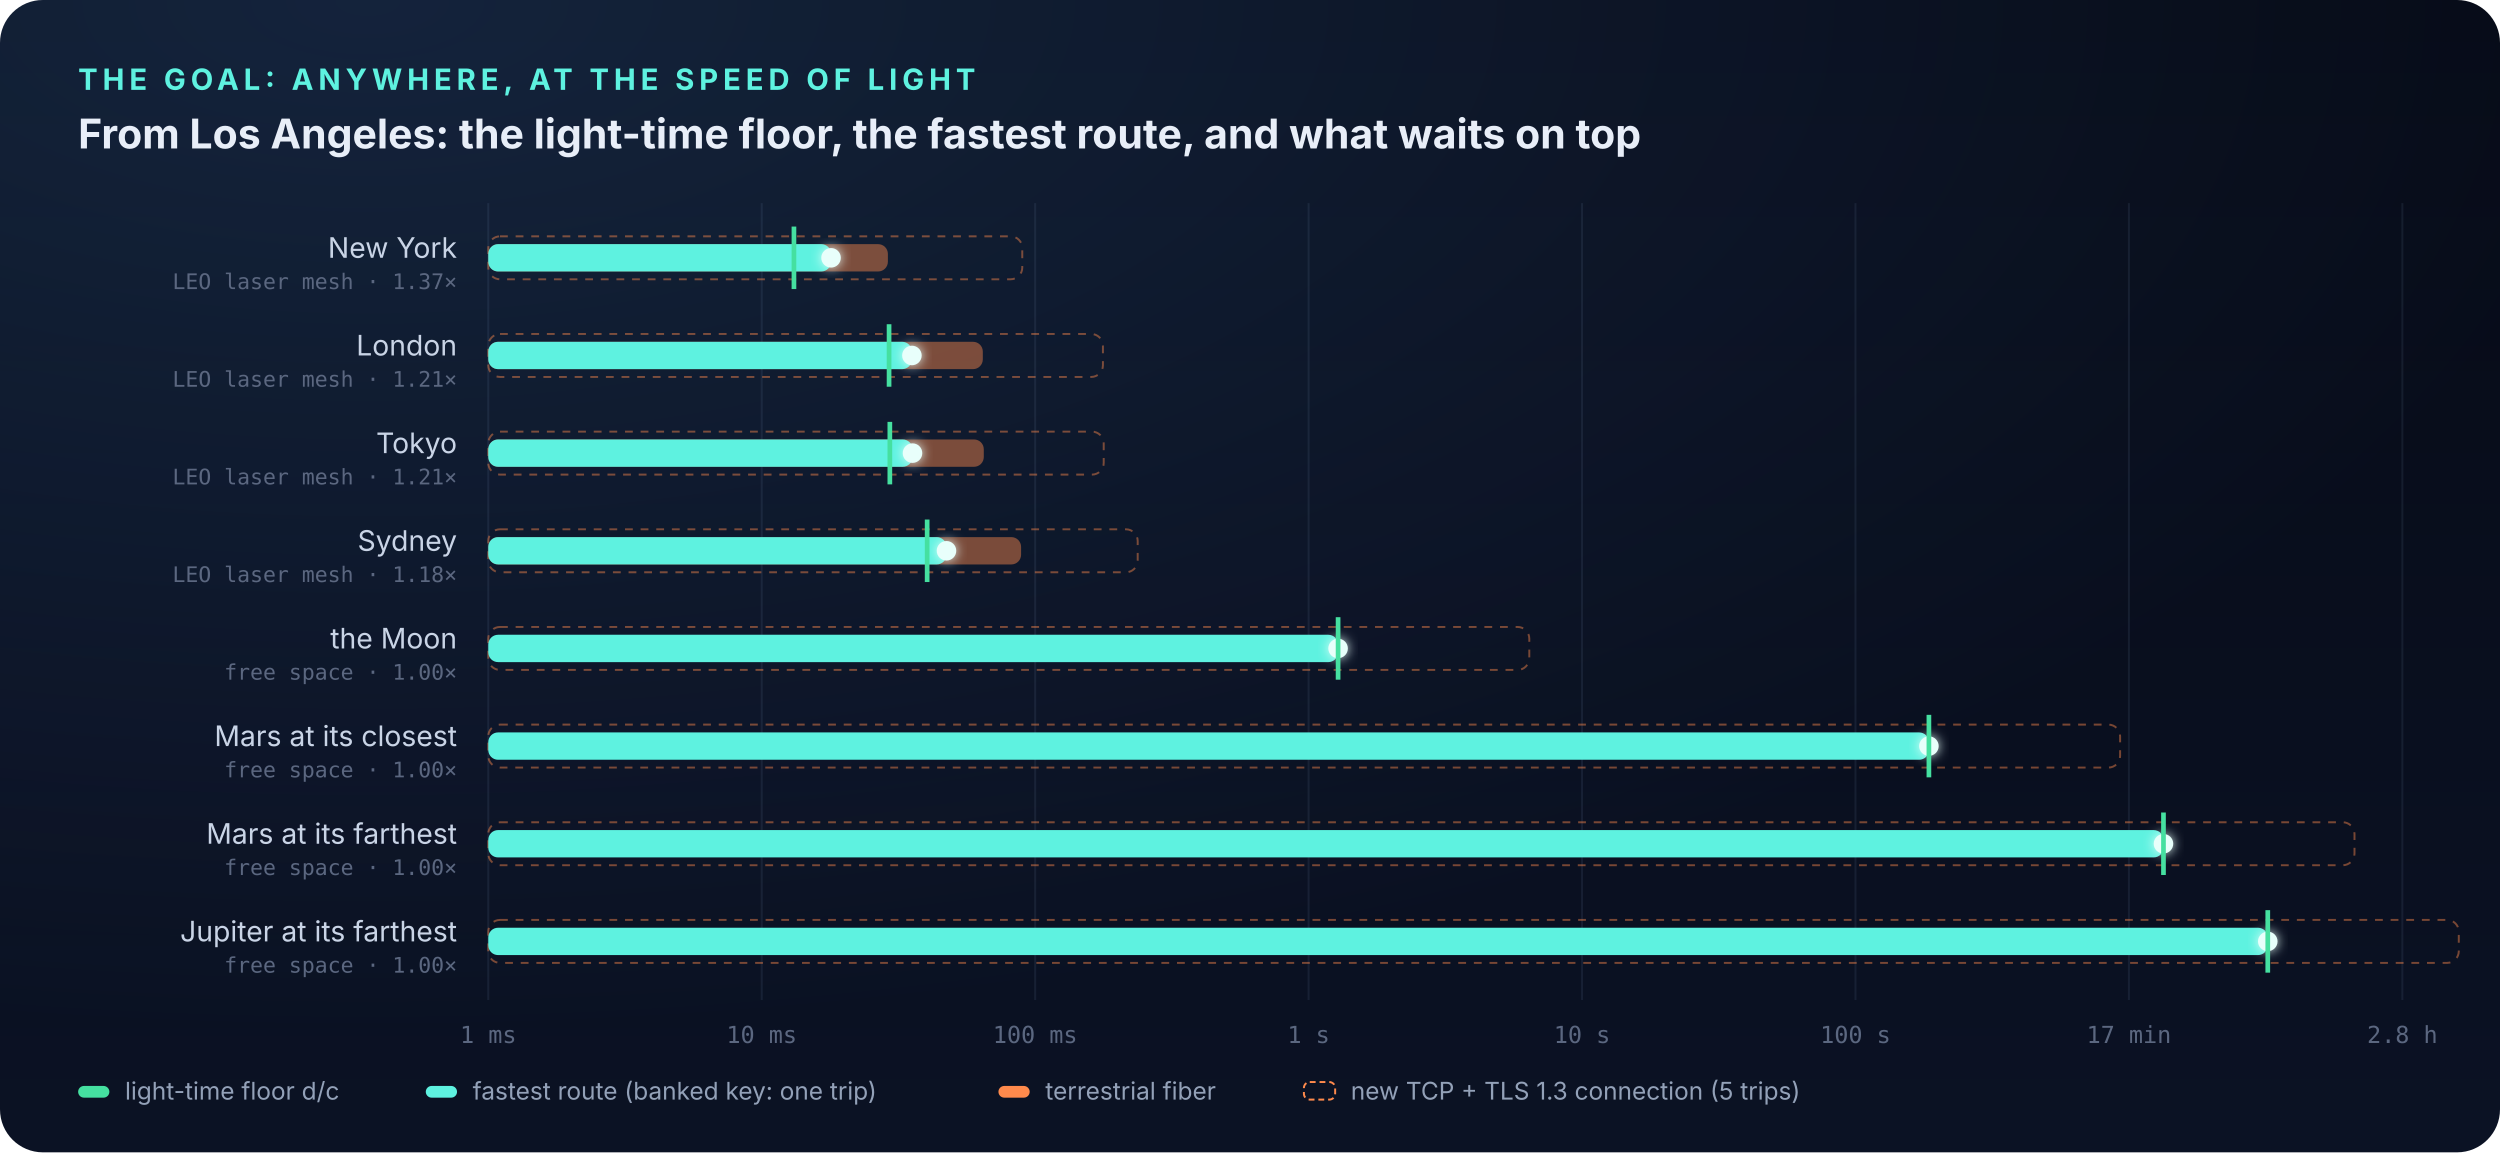
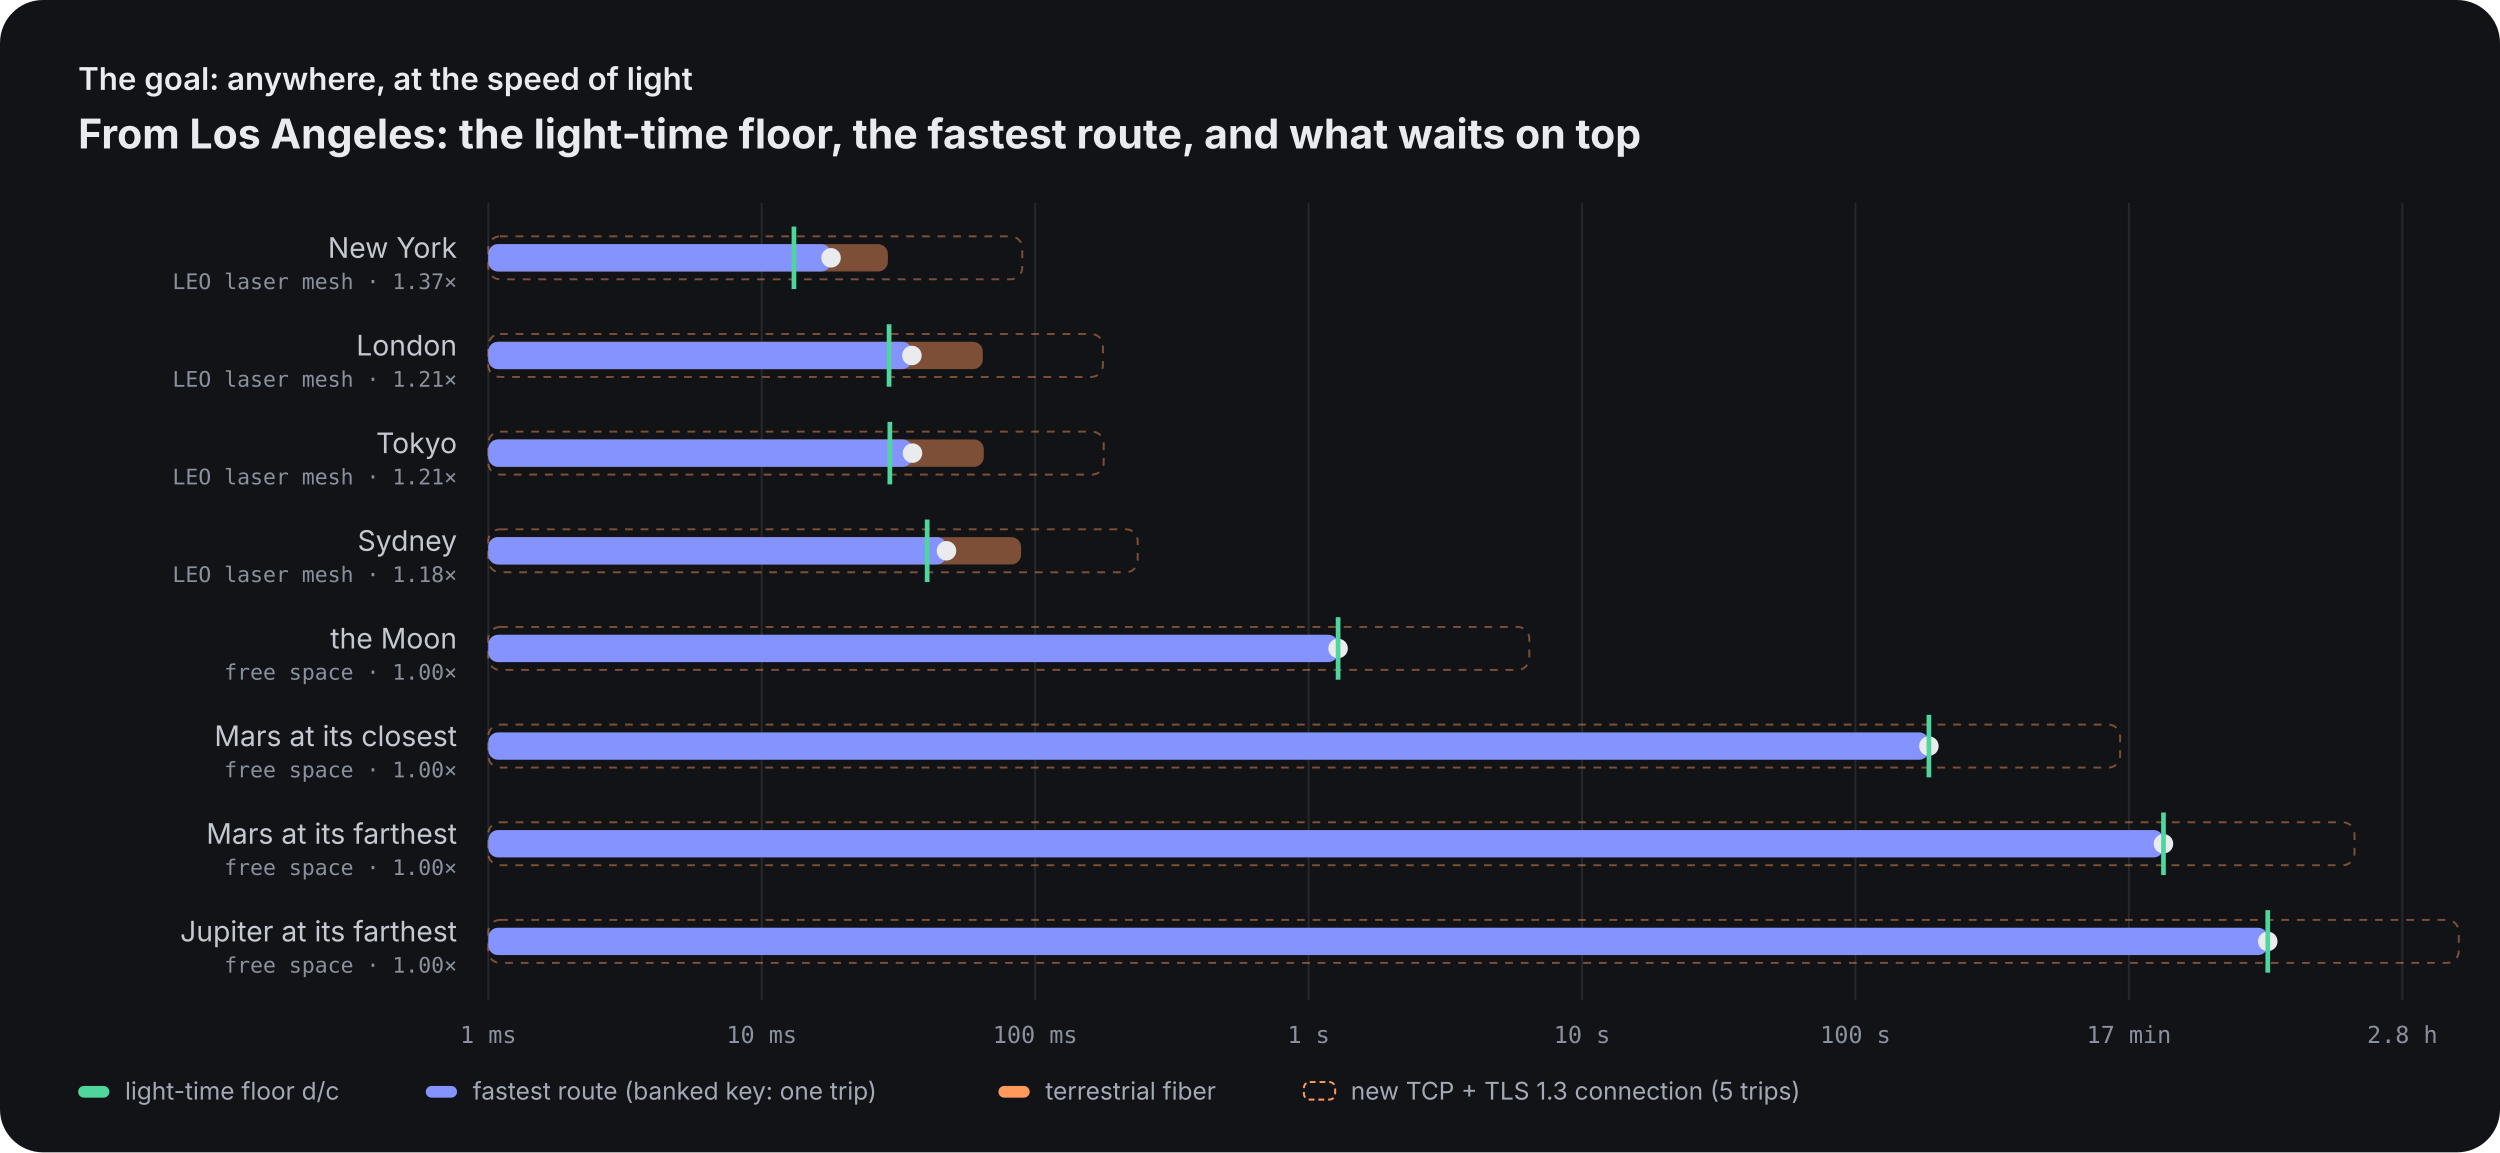
<svg xmlns="http://www.w3.org/2000/svg" viewBox="0 0 1280 590" width="1280" height="590" role="img" aria-label="Latency from Los Angeles to cities, the Moon, and Mars against the light-time floor, computed by qll.space.latency_floor">
  <defs>
    <linearGradient id="bg" x1="0" y1="0" x2="0" y2="1">
-       <stop offset="0" stop-color="#060a16" />
-       <stop offset="1" stop-color="#0b1224" />
+       <stop offset="0" stop-color="#111317" />
+       <stop offset="1" stop-color="#111317" />
    </linearGradient>
    <radialGradient id="aur" cx="0.15" cy="0" r="0.9">
-       <stop offset="0" stop-color="#5ea8ff" stop-opacity=".16" />
-       <stop offset="1" stop-color="#5ea8ff" stop-opacity="0" />
+       <stop offset="0" stop-color="#111317" stop-opacity="0" />
+       <stop offset="1" stop-color="#111317" stop-opacity="0" />
    </radialGradient>
-     <linearGradient id="shine" x1="0" y1="0" x2="1" y2="1" gradientUnits="objectBoundingBox">
-       <stop offset="0" stop-color="#5ea8ff" stop-opacity=".0" />
-       <stop offset=".45" stop-color="#5ef2e0" stop-opacity=".9" />
-       <stop offset=".55" stop-color="#a78bfa" stop-opacity=".9" />
-       <stop offset="1" stop-color="#ff8a4c" stop-opacity="0" />
-       <animateTransform attributeName="gradientTransform" type="rotate" from="0 .5 .5" to="360 .5 .5" dur="6s" repeatCount="indefinite" />
+     <linearGradient id="shine" x1="0" y1="0" x2="1" y2="1">
+       <stop offset="0" stop-color="#e9ebef" stop-opacity=".12" />
+       <stop offset="1" stop-color="#e9ebef" stop-opacity=".12" />
    </linearGradient>
-     <filter id="glow" x="-50%" y="-50%" width="200%" height="200%">
-       <feGaussianBlur stdDeviation="3" result="b" />
+     <filter id="glow">
      <feMerge>
-         <feMergeNode in="b" />
        <feMergeNode in="SourceGraphic" />
      </feMerge>
    </filter>
  </defs>
  <rect width="1280" height="590" rx="22" fill="url(#bg)" />
  <rect width="1280" height="590" rx="22" fill="url(#aur)" />
-   <text x="40" y="46" font-family="Inter,Segoe UI,Helvetica,Arial,sans-serif" font-size="15" font-weight="700" letter-spacing="2.5" fill="#5ef2e0">THE GOAL: ANYWHERE, AT THE SPEED OF LIGHT</text>
-   <text x="40" y="76" font-family="Inter,Segoe UI,Helvetica,Arial,sans-serif" font-size="21" font-weight="700" fill="#e8eef8">From Los Angeles: the light-time floor, the fastest route, and what waits on top</text>
-   <line x1="250.0" y1="104" x2="250.0" y2="512" stroke="rgba(148,170,210,.10)" />
-   <text x="250.0" y="534" text-anchor="middle" font-family="JetBrains Mono,Menlo,Consolas,monospace" font-size="12" fill="#5b6780">1 ms</text>
-   <line x1="390.0" y1="104" x2="390.0" y2="512" stroke="rgba(148,170,210,.10)" />
-   <text x="390.0" y="534" text-anchor="middle" font-family="JetBrains Mono,Menlo,Consolas,monospace" font-size="12" fill="#5b6780">10 ms</text>
-   <line x1="530.0" y1="104" x2="530.0" y2="512" stroke="rgba(148,170,210,.10)" />
-   <text x="530.0" y="534" text-anchor="middle" font-family="JetBrains Mono,Menlo,Consolas,monospace" font-size="12" fill="#5b6780">100 ms</text>
-   <line x1="670.0" y1="104" x2="670.0" y2="512" stroke="rgba(148,170,210,.10)" />
-   <text x="670.0" y="534" text-anchor="middle" font-family="JetBrains Mono,Menlo,Consolas,monospace" font-size="12" fill="#5b6780">1 s</text>
-   <line x1="810.0" y1="104" x2="810.0" y2="512" stroke="rgba(148,170,210,.10)" />
-   <text x="810.0" y="534" text-anchor="middle" font-family="JetBrains Mono,Menlo,Consolas,monospace" font-size="12" fill="#5b6780">10 s</text>
-   <line x1="950.0" y1="104" x2="950.0" y2="512" stroke="rgba(148,170,210,.10)" />
-   <text x="950.0" y="534" text-anchor="middle" font-family="JetBrains Mono,Menlo,Consolas,monospace" font-size="12" fill="#5b6780">100 s</text>
-   <line x1="1090.0" y1="104" x2="1090.0" y2="512" stroke="rgba(148,170,210,.10)" />
-   <text x="1090.0" y="534" text-anchor="middle" font-family="JetBrains Mono,Menlo,Consolas,monospace" font-size="12" fill="#5b6780">17 min</text>
-   <line x1="1230.0" y1="104" x2="1230.0" y2="512" stroke="rgba(148,170,210,.10)" />
-   <text x="1230.0" y="534" text-anchor="middle" font-family="JetBrains Mono,Menlo,Consolas,monospace" font-size="12" fill="#5b6780">2.8 h</text>
-   <text x="234" y="132" text-anchor="end" font-family="Inter,Segoe UI,Helvetica,Arial,sans-serif" font-size="14.5" fill="#c9d4e6">New York</text>
-   <text x="234" y="148" text-anchor="end" font-family="JetBrains Mono,Menlo,Consolas,monospace" font-size="11" fill="#5b6780">LEO laser mesh · 1.37×</text>
-   <rect x="250" y="121" width="273.4" height="22" rx="6" fill="none" stroke="#ff8a4c" stroke-opacity=".45" stroke-dasharray="4 4" />
-   <rect x="250" y="125" width="204.6" height="14" rx="5" fill="#ff8a4c" fill-opacity=".45" />
-   <rect x="250" y="125" width="175.5" height="14" rx="5" fill="#5ef2e0">
+   <text x="40" y="46" font-family="Geist,Inter,Segoe UI,Helvetica,Arial,sans-serif" font-size="16" font-weight="600" fill="#e9ebef">The goal: anywhere, at the speed of light</text>
+   <text x="40" y="76" font-family="Geist,Inter,Segoe UI,Helvetica,Arial,sans-serif" font-size="21" font-weight="700" fill="#e9ebef">From Los Angeles: the light-time floor, the fastest route, and what waits on top</text>
+   <line x1="250.0" y1="104" x2="250.0" y2="512" stroke="rgba(233,235,239,.10)" />
+   <text x="250.0" y="534" text-anchor="middle" font-family="Geist Mono,Menlo,Consolas,monospace" font-size="12" fill="#8a919d">1 ms</text>
+   <line x1="390.0" y1="104" x2="390.0" y2="512" stroke="rgba(233,235,239,.10)" />
+   <text x="390.0" y="534" text-anchor="middle" font-family="Geist Mono,Menlo,Consolas,monospace" font-size="12" fill="#8a919d">10 ms</text>
+   <line x1="530.0" y1="104" x2="530.0" y2="512" stroke="rgba(233,235,239,.10)" />
+   <text x="530.0" y="534" text-anchor="middle" font-family="Geist Mono,Menlo,Consolas,monospace" font-size="12" fill="#8a919d">100 ms</text>
+   <line x1="670.0" y1="104" x2="670.0" y2="512" stroke="rgba(233,235,239,.10)" />
+   <text x="670.0" y="534" text-anchor="middle" font-family="Geist Mono,Menlo,Consolas,monospace" font-size="12" fill="#8a919d">1 s</text>
+   <line x1="810.0" y1="104" x2="810.0" y2="512" stroke="rgba(233,235,239,.10)" />
+   <text x="810.0" y="534" text-anchor="middle" font-family="Geist Mono,Menlo,Consolas,monospace" font-size="12" fill="#8a919d">10 s</text>
+   <line x1="950.0" y1="104" x2="950.0" y2="512" stroke="rgba(233,235,239,.10)" />
+   <text x="950.0" y="534" text-anchor="middle" font-family="Geist Mono,Menlo,Consolas,monospace" font-size="12" fill="#8a919d">100 s</text>
+   <line x1="1090.0" y1="104" x2="1090.0" y2="512" stroke="rgba(233,235,239,.10)" />
+   <text x="1090.0" y="534" text-anchor="middle" font-family="Geist Mono,Menlo,Consolas,monospace" font-size="12" fill="#8a919d">17 min</text>
+   <line x1="1230.0" y1="104" x2="1230.0" y2="512" stroke="rgba(233,235,239,.10)" />
+   <text x="1230.0" y="534" text-anchor="middle" font-family="Geist Mono,Menlo,Consolas,monospace" font-size="12" fill="#8a919d">2.8 h</text>
+   <text x="234" y="132" text-anchor="end" font-family="Geist,Inter,Segoe UI,Helvetica,Arial,sans-serif" font-size="14.5" fill="#c4c8d0">New York</text>
+   <text x="234" y="148" text-anchor="end" font-family="Geist Mono,Menlo,Consolas,monospace" font-size="11" fill="#8a919d">LEO laser mesh · 1.37×</text>
+   <rect x="250" y="121" width="273.4" height="22" rx="6" fill="none" stroke="#ff9a5c" stroke-opacity=".45" stroke-dasharray="4 4" />
+   <rect x="250" y="125" width="204.6" height="14" rx="5" fill="#ff9a5c" fill-opacity=".45" />
+   <rect x="250" y="125" width="175.5" height="14" rx="5" fill="#8593ff">
    <animate attributeName="width" values="0;0;175.5" keyTimes="0;0.200;1" dur="1.25s" fill="freeze" />
  </rect>
-   <circle cx="425.5" cy="132" r="5" fill="#e8fffb" filter="url(#glow)">
+   <circle cx="425.5" cy="132" r="5" fill="#e9ebef" filter="url(#glow)">
    <animate attributeName="cx" values="250;425.5" dur="1.6s" repeatCount="indefinite" />
  </circle>
-   <line x1="406.5" y1="116" x2="406.5" y2="148" stroke="#45e0a0" stroke-width="2.4" />
-   <text x="234" y="182" text-anchor="end" font-family="Inter,Segoe UI,Helvetica,Arial,sans-serif" font-size="14.5" fill="#c9d4e6">London</text>
-   <text x="234" y="198" text-anchor="end" font-family="JetBrains Mono,Menlo,Consolas,monospace" font-size="11" fill="#5b6780">LEO laser mesh · 1.21×</text>
-   <rect x="250" y="171" width="314.7" height="22" rx="6" fill="none" stroke="#ff8a4c" stroke-opacity=".45" stroke-dasharray="4 4" />
-   <rect x="250" y="175" width="253.2" height="14" rx="5" fill="#ff8a4c" fill-opacity=".45" />
-   <rect x="250" y="175" width="216.9" height="14" rx="5" fill="#5ef2e0">
+   <line x1="406.5" y1="116" x2="406.5" y2="148" stroke="#4fd69c" stroke-width="2.4" />
+   <text x="234" y="182" text-anchor="end" font-family="Geist,Inter,Segoe UI,Helvetica,Arial,sans-serif" font-size="14.5" fill="#c4c8d0">London</text>
+   <text x="234" y="198" text-anchor="end" font-family="Geist Mono,Menlo,Consolas,monospace" font-size="11" fill="#8a919d">LEO laser mesh · 1.21×</text>
+   <rect x="250" y="171" width="314.7" height="22" rx="6" fill="none" stroke="#ff9a5c" stroke-opacity=".45" stroke-dasharray="4 4" />
+   <rect x="250" y="175" width="253.2" height="14" rx="5" fill="#ff9a5c" fill-opacity=".45" />
+   <rect x="250" y="175" width="216.9" height="14" rx="5" fill="#8593ff">
    <animate attributeName="width" values="0;0;216.9" keyTimes="0;0.286;1" dur="1.40s" fill="freeze" />
  </rect>
-   <circle cx="466.9" cy="182" r="5" fill="#e8fffb" filter="url(#glow)">
+   <circle cx="466.9" cy="182" r="5" fill="#e9ebef" filter="url(#glow)">
    <animate attributeName="cx" values="250;466.9" dur="1.8s" repeatCount="indefinite" />
  </circle>
-   <line x1="455.2" y1="166" x2="455.2" y2="198" stroke="#45e0a0" stroke-width="2.4" />
-   <text x="234" y="232" text-anchor="end" font-family="Inter,Segoe UI,Helvetica,Arial,sans-serif" font-size="14.5" fill="#c9d4e6">Tokyo</text>
-   <text x="234" y="248" text-anchor="end" font-family="JetBrains Mono,Menlo,Consolas,monospace" font-size="11" fill="#5b6780">LEO laser mesh · 1.21×</text>
-   <rect x="250" y="221" width="315.1" height="22" rx="6" fill="none" stroke="#ff8a4c" stroke-opacity=".45" stroke-dasharray="4 4" />
-   <rect x="250" y="225" width="253.7" height="14" rx="5" fill="#ff8a4c" fill-opacity=".45" />
-   <rect x="250" y="225" width="217.2" height="14" rx="5" fill="#5ef2e0">
+   <line x1="455.2" y1="166" x2="455.2" y2="198" stroke="#4fd69c" stroke-width="2.4" />
+   <text x="234" y="232" text-anchor="end" font-family="Geist,Inter,Segoe UI,Helvetica,Arial,sans-serif" font-size="14.5" fill="#c4c8d0">Tokyo</text>
+   <text x="234" y="248" text-anchor="end" font-family="Geist Mono,Menlo,Consolas,monospace" font-size="11" fill="#8a919d">LEO laser mesh · 1.21×</text>
+   <rect x="250" y="221" width="315.1" height="22" rx="6" fill="none" stroke="#ff9a5c" stroke-opacity=".45" stroke-dasharray="4 4" />
+   <rect x="250" y="225" width="253.7" height="14" rx="5" fill="#ff9a5c" fill-opacity=".45" />
+   <rect x="250" y="225" width="217.2" height="14" rx="5" fill="#8593ff">
    <animate attributeName="width" values="0;0;217.2" keyTimes="0;0.355;1" dur="1.55s" fill="freeze" />
  </rect>
-   <circle cx="467.2" cy="232" r="5" fill="#e8fffb" filter="url(#glow)">
+   <circle cx="467.2" cy="232" r="5" fill="#e9ebef" filter="url(#glow)">
    <animate attributeName="cx" values="250;467.2" dur="2.0s" repeatCount="indefinite" />
  </circle>
-   <line x1="455.6" y1="216" x2="455.6" y2="248" stroke="#45e0a0" stroke-width="2.4" />
-   <text x="234" y="282" text-anchor="end" font-family="Inter,Segoe UI,Helvetica,Arial,sans-serif" font-size="14.5" fill="#c9d4e6">Sydney</text>
-   <text x="234" y="298" text-anchor="end" font-family="JetBrains Mono,Menlo,Consolas,monospace" font-size="11" fill="#5b6780">LEO laser mesh · 1.18×</text>
-   <rect x="250" y="271" width="332.5" height="22" rx="6" fill="none" stroke="#ff8a4c" stroke-opacity=".45" stroke-dasharray="4 4" />
-   <rect x="250" y="275" width="272.8" height="14" rx="5" fill="#ff8a4c" fill-opacity=".45" />
-   <rect x="250" y="275" width="234.6" height="14" rx="5" fill="#5ef2e0">
+   <line x1="455.6" y1="216" x2="455.6" y2="248" stroke="#4fd69c" stroke-width="2.4" />
+   <text x="234" y="282" text-anchor="end" font-family="Geist,Inter,Segoe UI,Helvetica,Arial,sans-serif" font-size="14.5" fill="#c4c8d0">Sydney</text>
+   <text x="234" y="298" text-anchor="end" font-family="Geist Mono,Menlo,Consolas,monospace" font-size="11" fill="#8a919d">LEO laser mesh · 1.18×</text>
+   <rect x="250" y="271" width="332.5" height="22" rx="6" fill="none" stroke="#ff9a5c" stroke-opacity=".45" stroke-dasharray="4 4" />
+   <rect x="250" y="275" width="272.8" height="14" rx="5" fill="#ff9a5c" fill-opacity=".45" />
+   <rect x="250" y="275" width="234.6" height="14" rx="5" fill="#8593ff">
    <animate attributeName="width" values="0;0;234.6" keyTimes="0;0.412;1" dur="1.70s" fill="freeze" />
  </rect>
-   <circle cx="484.6" cy="282" r="5" fill="#e8fffb" filter="url(#glow)">
+   <circle cx="484.6" cy="282" r="5" fill="#e9ebef" filter="url(#glow)">
    <animate attributeName="cx" values="250;484.6" dur="2.2s" repeatCount="indefinite" />
  </circle>
-   <line x1="474.7" y1="266" x2="474.7" y2="298" stroke="#45e0a0" stroke-width="2.4" />
-   <text x="234" y="332" text-anchor="end" font-family="Inter,Segoe UI,Helvetica,Arial,sans-serif" font-size="14.5" fill="#c9d4e6">the Moon</text>
-   <text x="234" y="348" text-anchor="end" font-family="JetBrains Mono,Menlo,Consolas,monospace" font-size="11" fill="#5b6780">free space · 1.00×</text>
-   <rect x="250" y="321" width="533.0" height="22" rx="6" fill="none" stroke="#ff8a4c" stroke-opacity=".45" stroke-dasharray="4 4" />
-   <rect x="250" y="325" width="435.1" height="14" rx="5" fill="#5ef2e0">
+   <line x1="474.7" y1="266" x2="474.7" y2="298" stroke="#4fd69c" stroke-width="2.4" />
+   <text x="234" y="332" text-anchor="end" font-family="Geist,Inter,Segoe UI,Helvetica,Arial,sans-serif" font-size="14.5" fill="#c4c8d0">the Moon</text>
+   <text x="234" y="348" text-anchor="end" font-family="Geist Mono,Menlo,Consolas,monospace" font-size="11" fill="#8a919d">free space · 1.00×</text>
+   <rect x="250" y="321" width="533.0" height="22" rx="6" fill="none" stroke="#ff9a5c" stroke-opacity=".45" stroke-dasharray="4 4" />
+   <rect x="250" y="325" width="435.1" height="14" rx="5" fill="#8593ff">
    <animate attributeName="width" values="0;0;435.1" keyTimes="0;0.459;1" dur="1.85s" fill="freeze" />
  </rect>
-   <circle cx="685.1" cy="332" r="5" fill="#e8fffb" filter="url(#glow)">
+   <circle cx="685.1" cy="332" r="5" fill="#e9ebef" filter="url(#glow)">
    <animate attributeName="cx" values="250;685.1" dur="2.4s" repeatCount="indefinite" />
  </circle>
-   <line x1="685.1" y1="316" x2="685.1" y2="348" stroke="#45e0a0" stroke-width="2.4" />
-   <text x="234" y="382" text-anchor="end" font-family="Inter,Segoe UI,Helvetica,Arial,sans-serif" font-size="14.5" fill="#c9d4e6">Mars at its closest</text>
-   <text x="234" y="398" text-anchor="end" font-family="JetBrains Mono,Menlo,Consolas,monospace" font-size="11" fill="#5b6780">free space · 1.00×</text>
-   <rect x="250" y="371" width="835.5" height="22" rx="6" fill="none" stroke="#ff8a4c" stroke-opacity=".45" stroke-dasharray="4 4" />
-   <rect x="250" y="375" width="737.6" height="14" rx="5" fill="#5ef2e0">
+   <line x1="685.1" y1="316" x2="685.1" y2="348" stroke="#4fd69c" stroke-width="2.4" />
+   <text x="234" y="382" text-anchor="end" font-family="Geist,Inter,Segoe UI,Helvetica,Arial,sans-serif" font-size="14.5" fill="#c4c8d0">Mars at its closest</text>
+   <text x="234" y="398" text-anchor="end" font-family="Geist Mono,Menlo,Consolas,monospace" font-size="11" fill="#8a919d">free space · 1.00×</text>
+   <rect x="250" y="371" width="835.5" height="22" rx="6" fill="none" stroke="#ff9a5c" stroke-opacity=".45" stroke-dasharray="4 4" />
+   <rect x="250" y="375" width="737.6" height="14" rx="5" fill="#8593ff">
    <animate attributeName="width" values="0;0;737.6" keyTimes="0;0.500;1" dur="2.00s" fill="freeze" />
  </rect>
-   <circle cx="987.6" cy="382" r="5" fill="#e8fffb" filter="url(#glow)">
+   <circle cx="987.6" cy="382" r="5" fill="#e9ebef" filter="url(#glow)">
    <animate attributeName="cx" values="250;987.6" dur="2.6s" repeatCount="indefinite" />
  </circle>
-   <line x1="987.6" y1="366" x2="987.6" y2="398" stroke="#45e0a0" stroke-width="2.4" />
-   <text x="234" y="432" text-anchor="end" font-family="Inter,Segoe UI,Helvetica,Arial,sans-serif" font-size="14.5" fill="#c9d4e6">Mars at its farthest</text>
-   <text x="234" y="448" text-anchor="end" font-family="JetBrains Mono,Menlo,Consolas,monospace" font-size="11" fill="#5b6780">free space · 1.00×</text>
-   <rect x="250" y="421" width="955.5" height="22" rx="6" fill="none" stroke="#ff8a4c" stroke-opacity=".45" stroke-dasharray="4 4" />
-   <rect x="250" y="425" width="857.7" height="14" rx="5" fill="#5ef2e0">
+   <line x1="987.6" y1="366" x2="987.6" y2="398" stroke="#4fd69c" stroke-width="2.4" />
+   <text x="234" y="432" text-anchor="end" font-family="Geist,Inter,Segoe UI,Helvetica,Arial,sans-serif" font-size="14.5" fill="#c4c8d0">Mars at its farthest</text>
+   <text x="234" y="448" text-anchor="end" font-family="Geist Mono,Menlo,Consolas,monospace" font-size="11" fill="#8a919d">free space · 1.00×</text>
+   <rect x="250" y="421" width="955.5" height="22" rx="6" fill="none" stroke="#ff9a5c" stroke-opacity=".45" stroke-dasharray="4 4" />
+   <rect x="250" y="425" width="857.7" height="14" rx="5" fill="#8593ff">
    <animate attributeName="width" values="0;0;857.7" keyTimes="0;0.535;1" dur="2.15s" fill="freeze" />
  </rect>
-   <circle cx="1107.7" cy="432" r="5" fill="#e8fffb" filter="url(#glow)">
+   <circle cx="1107.7" cy="432" r="5" fill="#e9ebef" filter="url(#glow)">
    <animate attributeName="cx" values="250;1107.7" dur="2.8s" repeatCount="indefinite" />
  </circle>
-   <line x1="1107.7" y1="416" x2="1107.7" y2="448" stroke="#45e0a0" stroke-width="2.4" />
-   <text x="234" y="482" text-anchor="end" font-family="Inter,Segoe UI,Helvetica,Arial,sans-serif" font-size="14.5" fill="#c9d4e6">Jupiter at its farthest</text>
-   <text x="234" y="498" text-anchor="end" font-family="JetBrains Mono,Menlo,Consolas,monospace" font-size="11" fill="#5b6780">free space · 1.00×</text>
-   <rect x="250" y="471" width="1008.9" height="22" rx="6" fill="none" stroke="#ff8a4c" stroke-opacity=".45" stroke-dasharray="4 4" />
-   <rect x="250" y="475" width="911.1" height="14" rx="5" fill="#5ef2e0">
+   <line x1="1107.7" y1="416" x2="1107.7" y2="448" stroke="#4fd69c" stroke-width="2.4" />
+   <text x="234" y="482" text-anchor="end" font-family="Geist,Inter,Segoe UI,Helvetica,Arial,sans-serif" font-size="14.5" fill="#c4c8d0">Jupiter at its farthest</text>
+   <text x="234" y="498" text-anchor="end" font-family="Geist Mono,Menlo,Consolas,monospace" font-size="11" fill="#8a919d">free space · 1.00×</text>
+   <rect x="250" y="471" width="1008.9" height="22" rx="6" fill="none" stroke="#ff9a5c" stroke-opacity=".45" stroke-dasharray="4 4" />
+   <rect x="250" y="475" width="911.1" height="14" rx="5" fill="#8593ff">
    <animate attributeName="width" values="0;0;911.1" keyTimes="0;0.565;1" dur="2.30s" fill="freeze" />
  </rect>
-   <circle cx="1161.1" cy="482" r="5" fill="#e8fffb" filter="url(#glow)">
+   <circle cx="1161.1" cy="482" r="5" fill="#e9ebef" filter="url(#glow)">
    <animate attributeName="cx" values="250;1161.1" dur="3.0s" repeatCount="indefinite" />
  </circle>
-   <line x1="1161.1" y1="466" x2="1161.1" y2="498" stroke="#45e0a0" stroke-width="2.4" />
-   <rect x="40" y="556" width="16" height="6" rx="3" fill="#45e0a0" />
-   <text x="64" y="563" font-family="Inter,Segoe UI,Helvetica,Arial,sans-serif" font-size="12.5" fill="#93a1b8">light-time floor d/c</text>
-   <rect x="218.0" y="556" width="16" height="6" rx="3" fill="#5ef2e0" />
-   <text x="242.0" y="563" font-family="Inter,Segoe UI,Helvetica,Arial,sans-serif" font-size="12.5" fill="#93a1b8">fastest route (banked key: one trip)</text>
-   <rect x="511.2" y="556" width="16" height="6" rx="3" fill="#ff8a4c" />
-   <text x="535.2" y="563" font-family="Inter,Segoe UI,Helvetica,Arial,sans-serif" font-size="12.5" fill="#93a1b8">terrestrial fiber</text>
-   <rect x="667.6" y="554" width="16" height="9" rx="3" fill="none" stroke="#ff8a4c" stroke-dasharray="3 2" />
-   <text x="691.6" y="563" font-family="Inter,Segoe UI,Helvetica,Arial,sans-serif" font-size="12.5" fill="#93a1b8">new TCP + TLS 1.3 connection (5 trips)</text>
+   <line x1="1161.1" y1="466" x2="1161.1" y2="498" stroke="#4fd69c" stroke-width="2.4" />
+   <rect x="40" y="556" width="16" height="6" rx="3" fill="#4fd69c" />
+   <text x="64" y="563" font-family="Geist,Inter,Segoe UI,Helvetica,Arial,sans-serif" font-size="12.5" fill="#a4aab5">light-time floor d/c</text>
+   <rect x="218.0" y="556" width="16" height="6" rx="3" fill="#8593ff" />
+   <text x="242.0" y="563" font-family="Geist,Inter,Segoe UI,Helvetica,Arial,sans-serif" font-size="12.5" fill="#a4aab5">fastest route (banked key: one trip)</text>
+   <rect x="511.2" y="556" width="16" height="6" rx="3" fill="#ff9a5c" />
+   <text x="535.2" y="563" font-family="Geist,Inter,Segoe UI,Helvetica,Arial,sans-serif" font-size="12.5" fill="#a4aab5">terrestrial fiber</text>
+   <rect x="667.6" y="554" width="16" height="9" rx="3" fill="none" stroke="#ff9a5c" stroke-dasharray="3 2" />
+   <text x="691.6" y="563" font-family="Geist,Inter,Segoe UI,Helvetica,Arial,sans-serif" font-size="12.5" fill="#a4aab5">new TCP + TLS 1.3 connection (5 trips)</text>
</svg>
